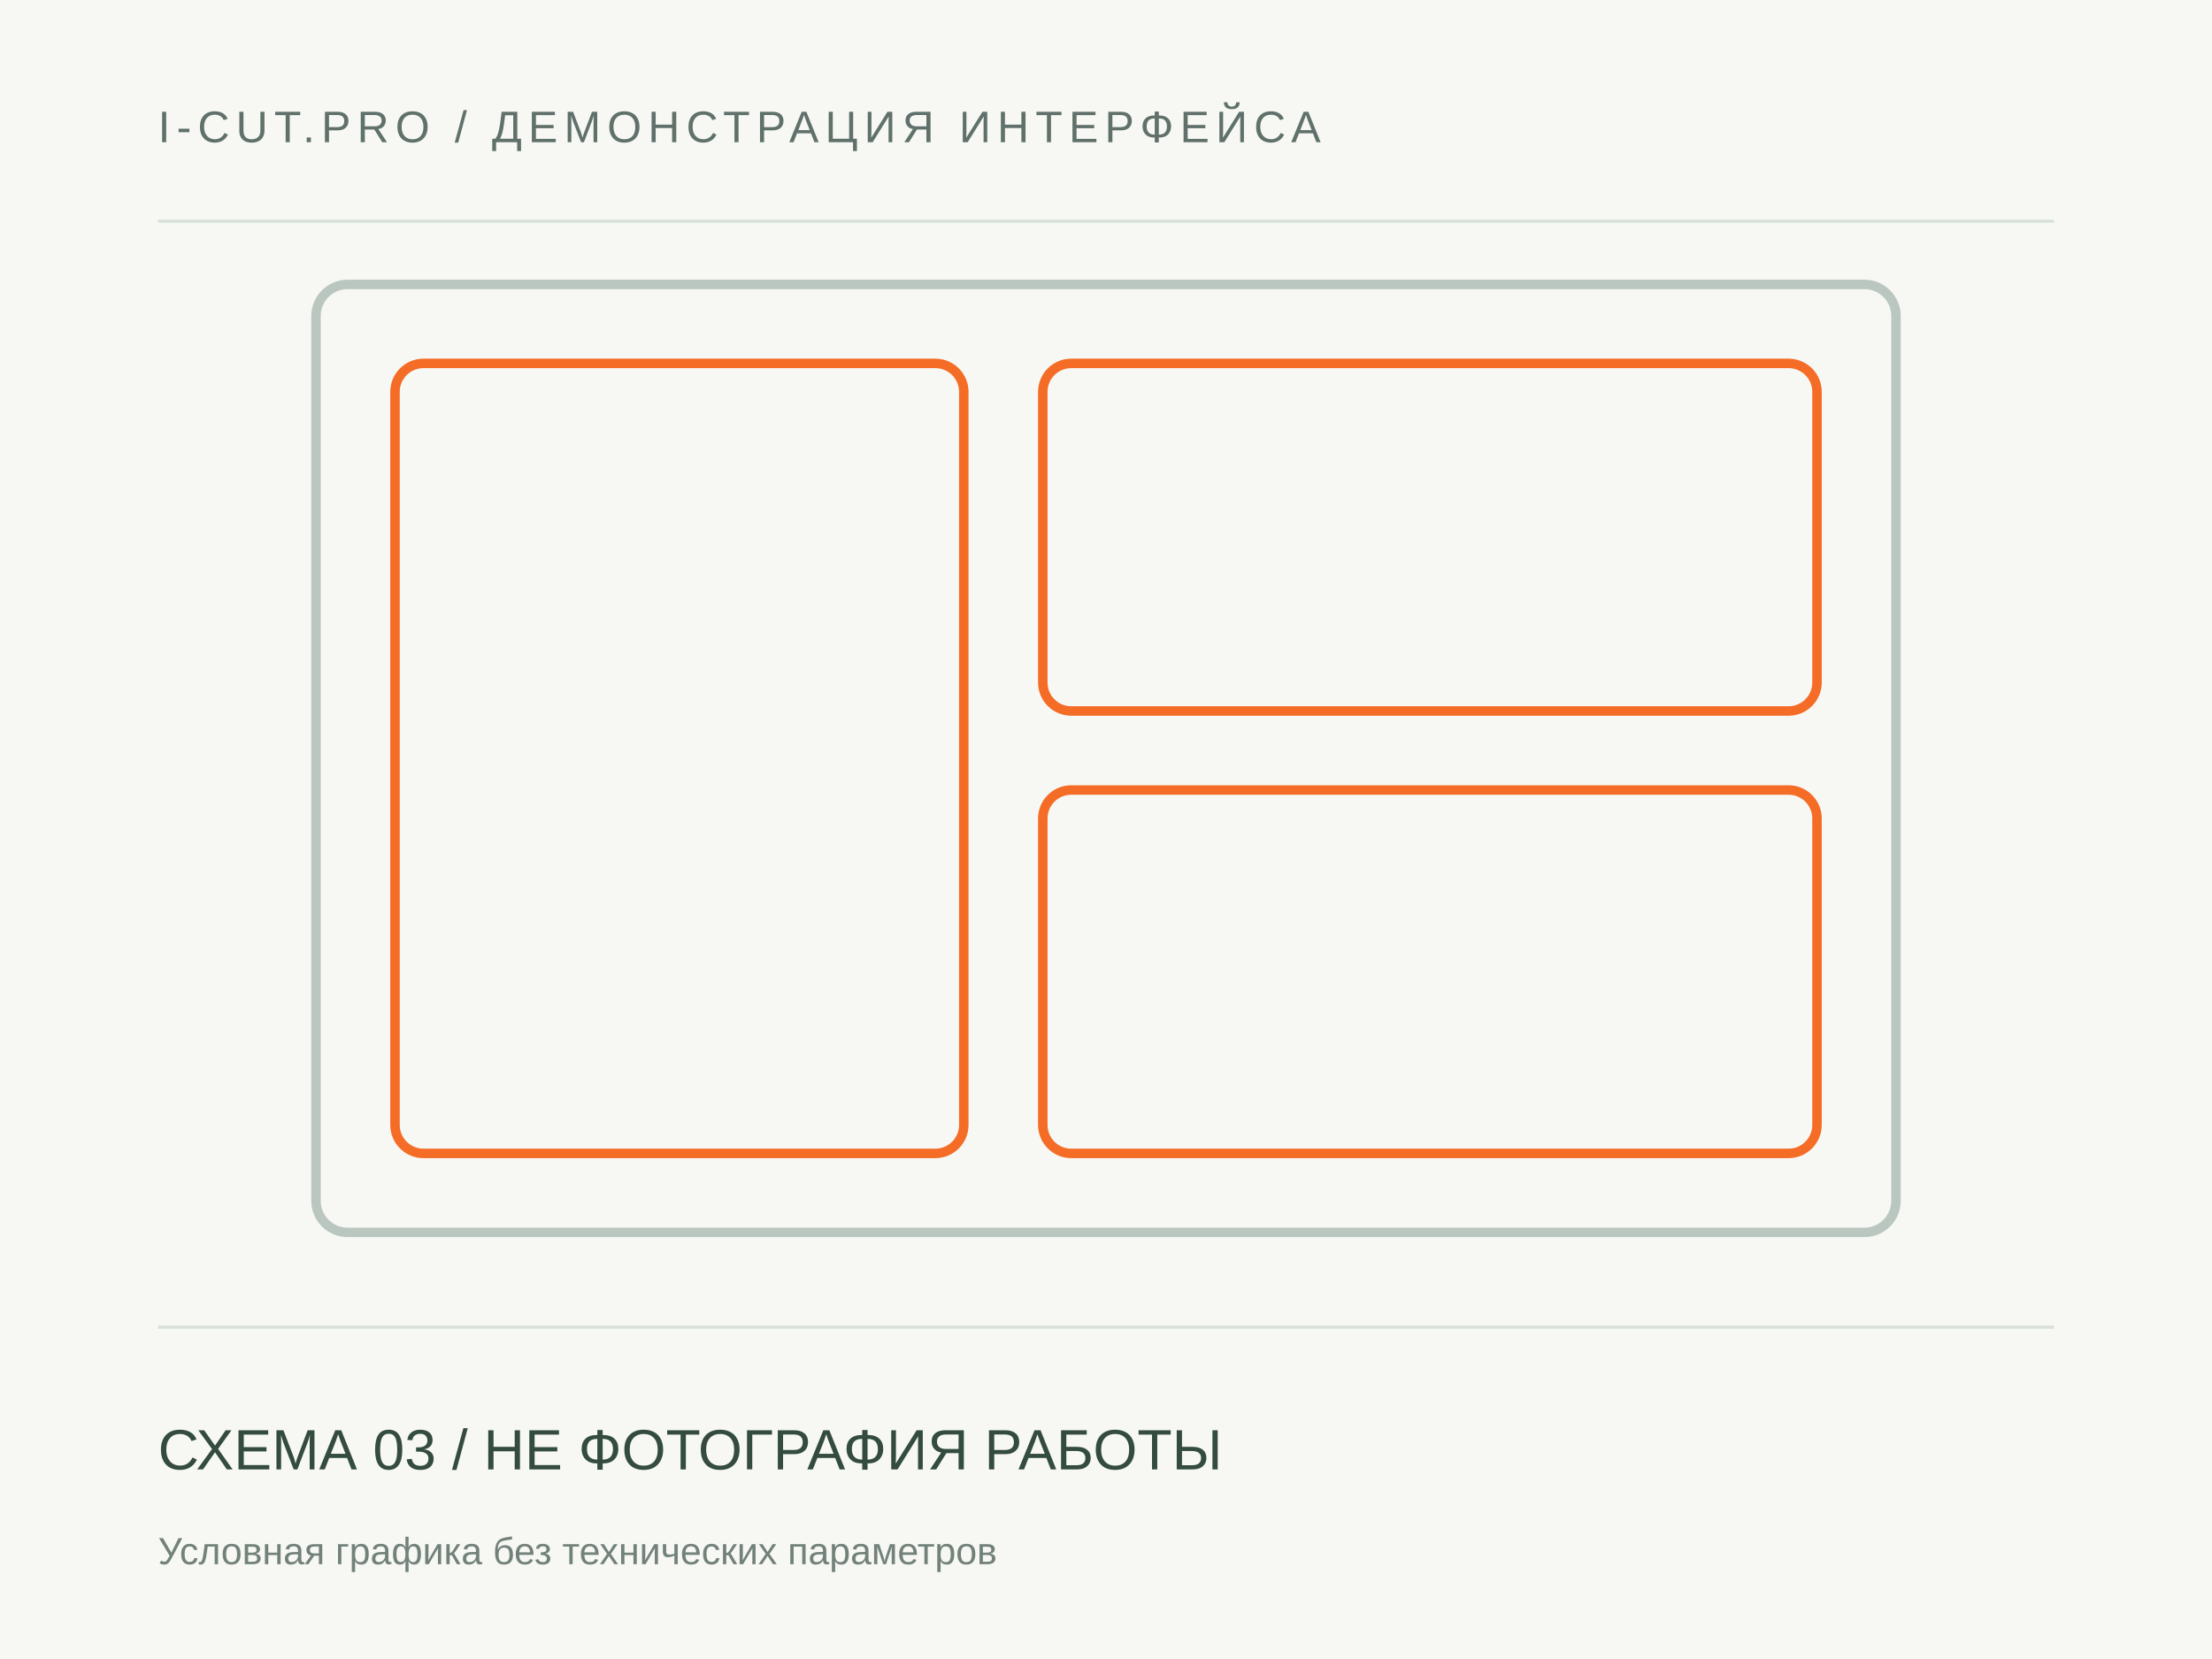
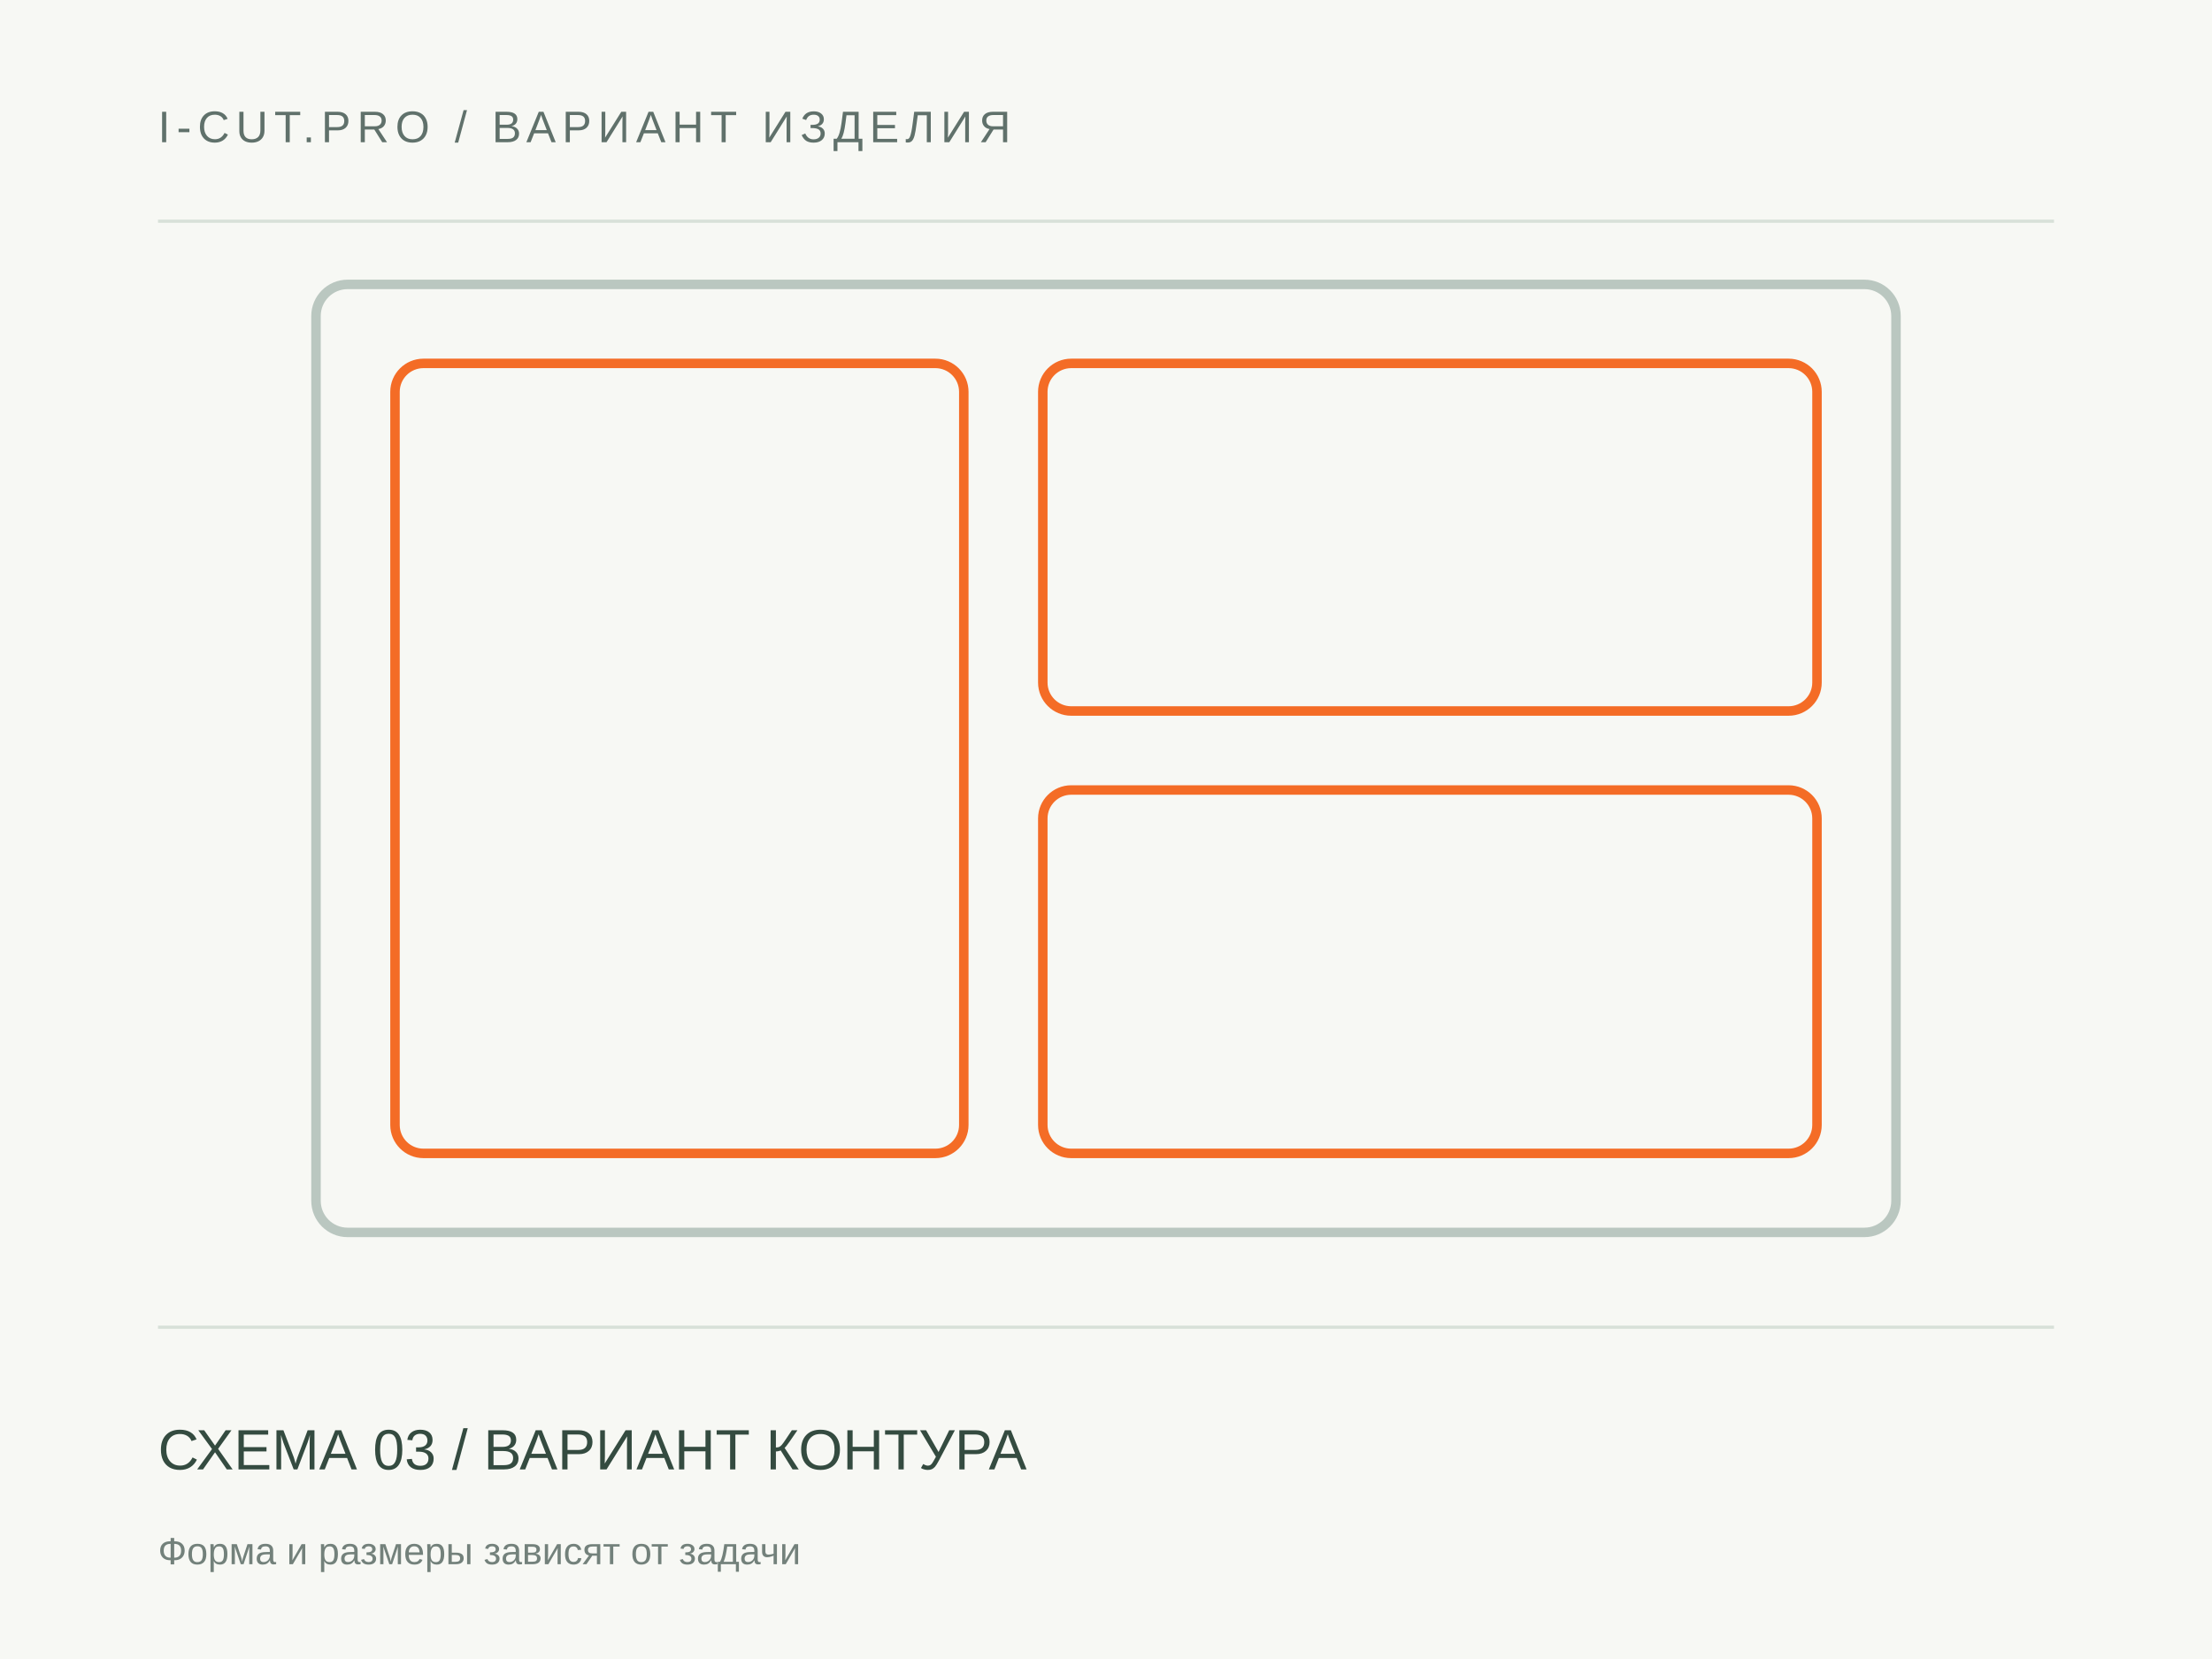
<svg xmlns="http://www.w3.org/2000/svg" width="800" height="600" viewBox="0 0 700 525" role="img" aria-labelledby="title desc">
  <rect width="700" height="525" fill="#f7f8f4" />
  <path d="M50 70h600M50 420h600" stroke="#d8e0d8" />
  <g fill="none" stroke="#f46c26" stroke-width="3" stroke-linejoin="round" stroke-linecap="round">
    <rect x="100" y="90" width="500" height="300" rx="10" stroke="#bac7c0" />
    <rect x="125" y="115" width="180" height="250" rx="9" />
    <rect x="330" y="115" width="245" height="110" rx="9" />
    <rect x="330" y="250" width="245" height="115" rx="9" />
  </g>
-   <text x="50" y="45" font-family="Arial,sans-serif" font-size="14" letter-spacing="2" fill="#60716b">I-CUT.PRO / ДЕМОНСТРАЦИЯ ИНТЕРФЕЙСА</text>
-   <text x="50" y="465" font-family="Arial,sans-serif" font-size="18" fill="#344b40">СХЕМА 03 / НЕ ФОТОГРАФИЯ РАБОТЫ</text>
-   <text x="50" y="495" font-family="Arial,sans-serif" font-size="12" fill="#73817b">Условная графика без технических параметров</text>
+   <text x="50" y="45" font-family="Arial,sans-serif" font-size="14" letter-spacing="2" fill="#60716b">I-CUT.PRO / ВАРИАНТ ИЗДЕЛИЯ</text>
+   <text x="50" y="465" font-family="Arial,sans-serif" font-size="18" fill="#344b40">СХЕМА 03 / ВАРИАНТ КОНТУРА</text>
+   <text x="50" y="495" font-family="Arial,sans-serif" font-size="12" fill="#73817b">Форма и размеры зависят от задачи</text>
</svg>
